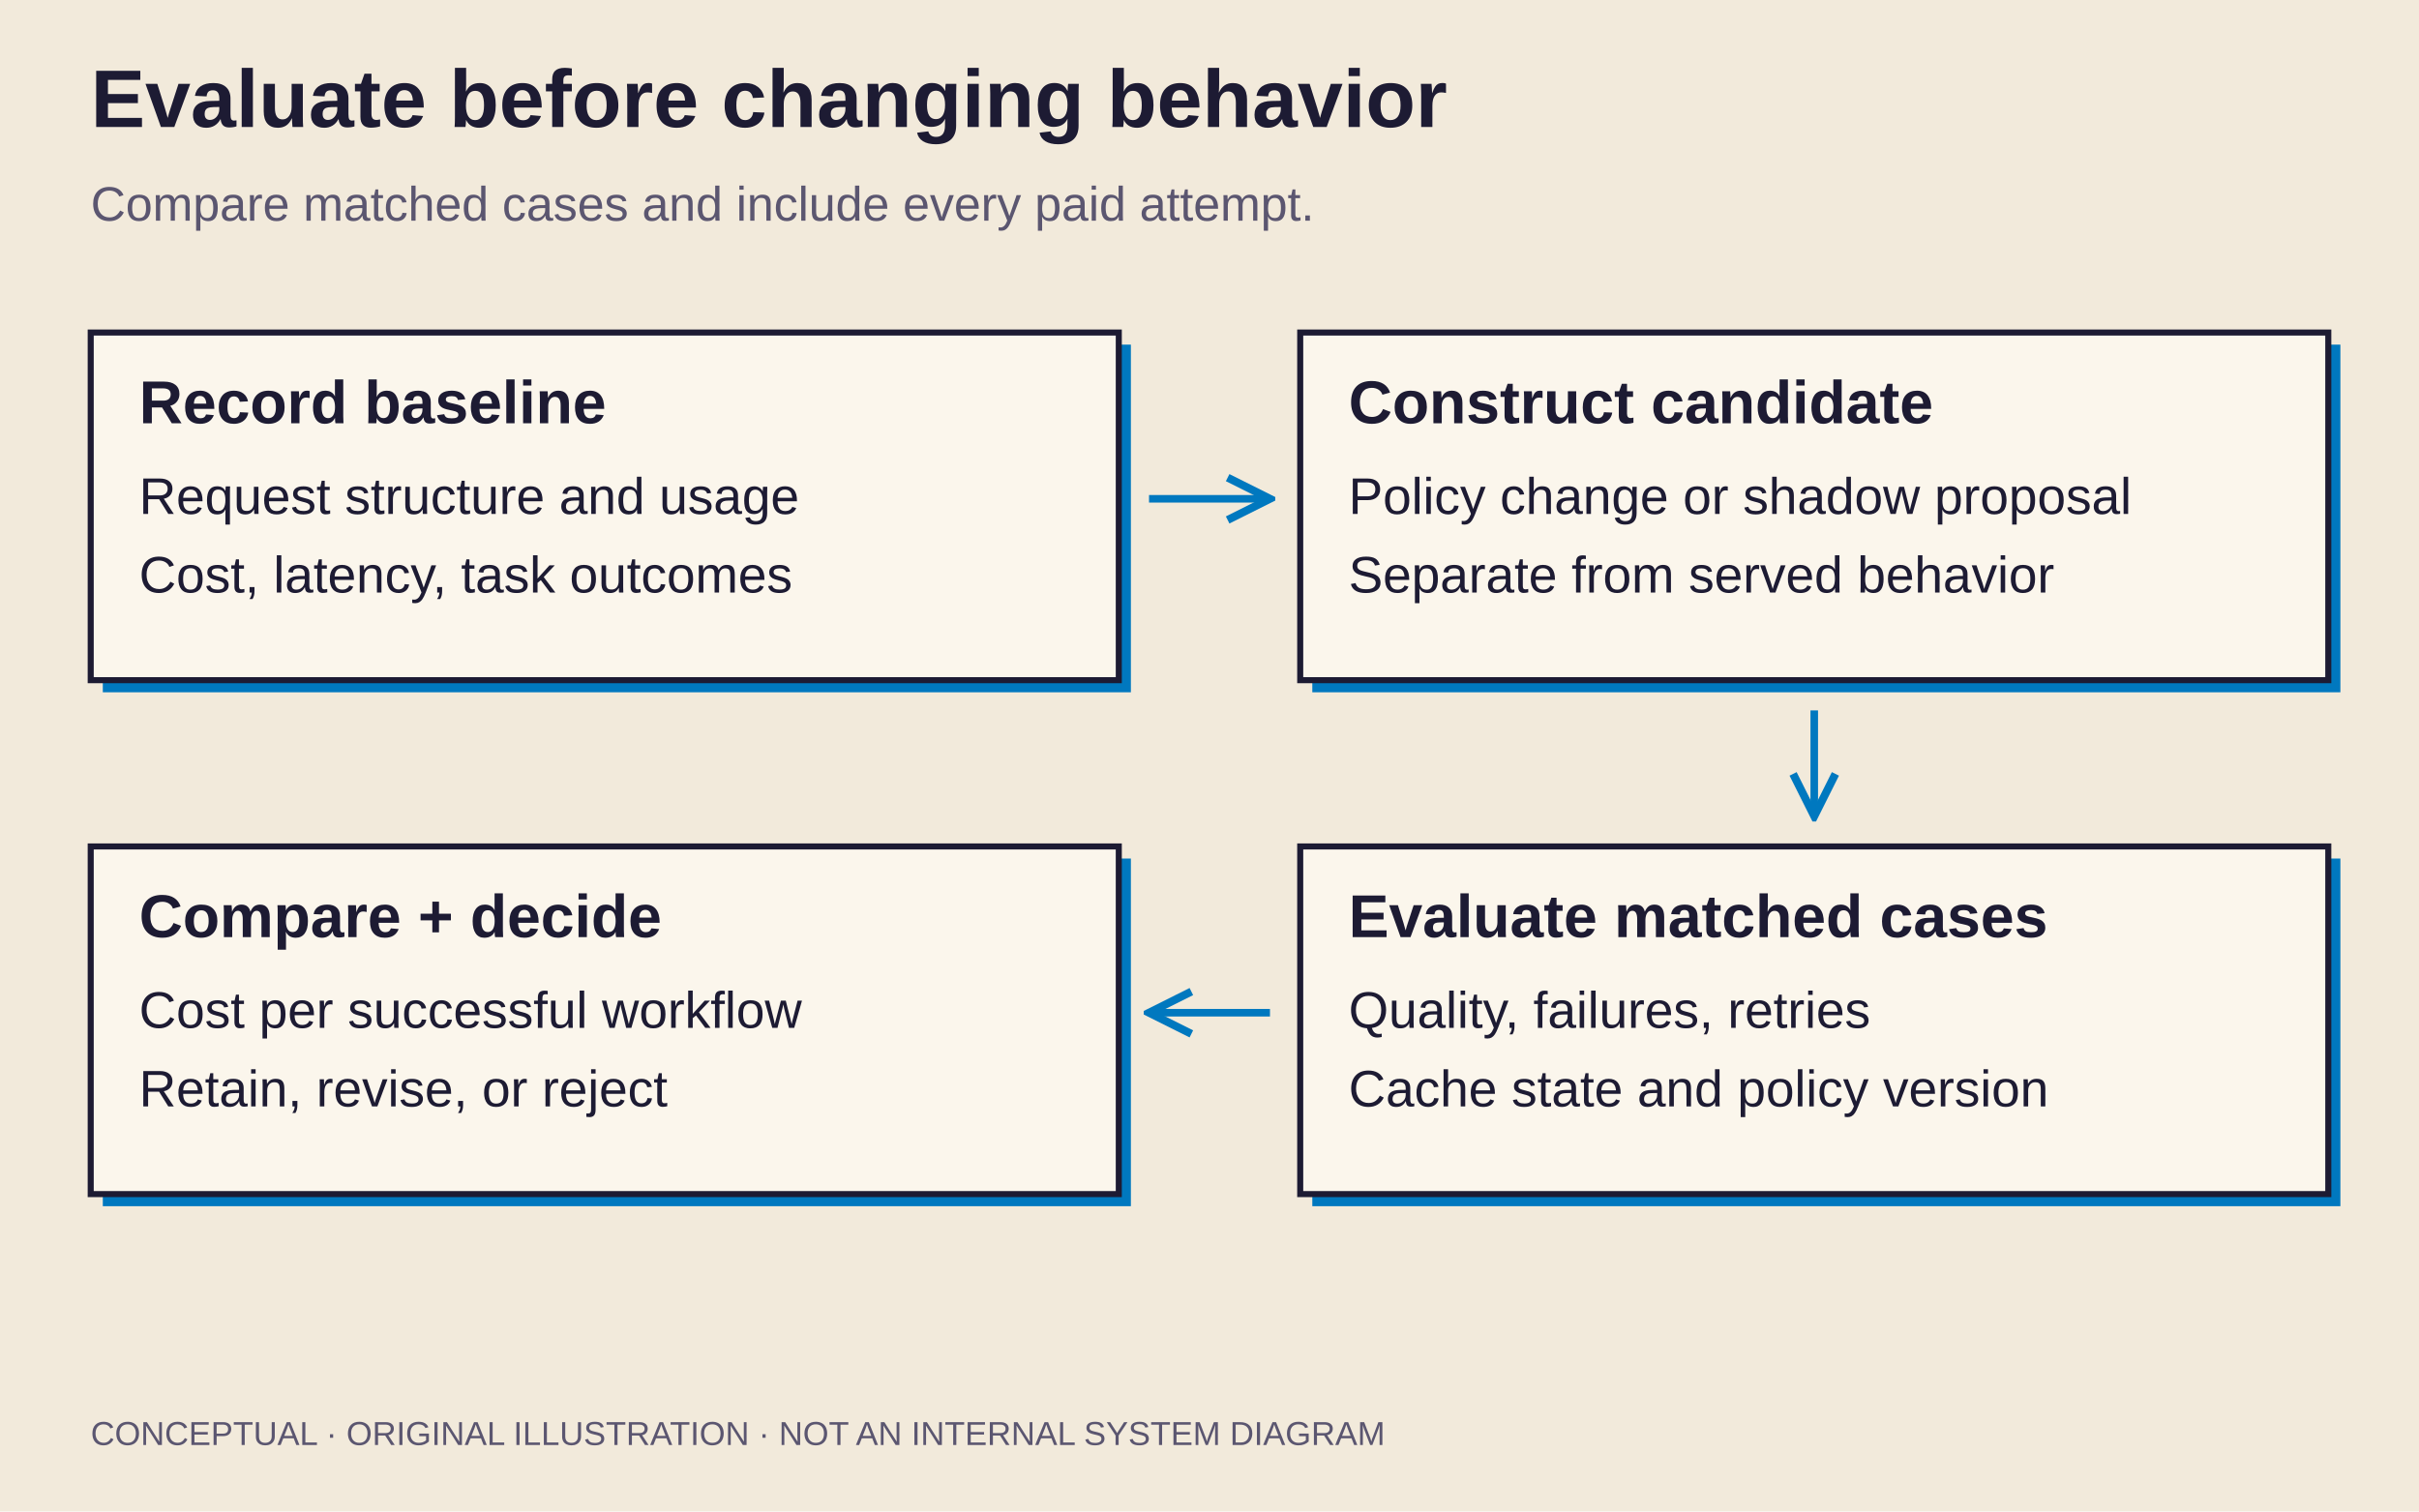
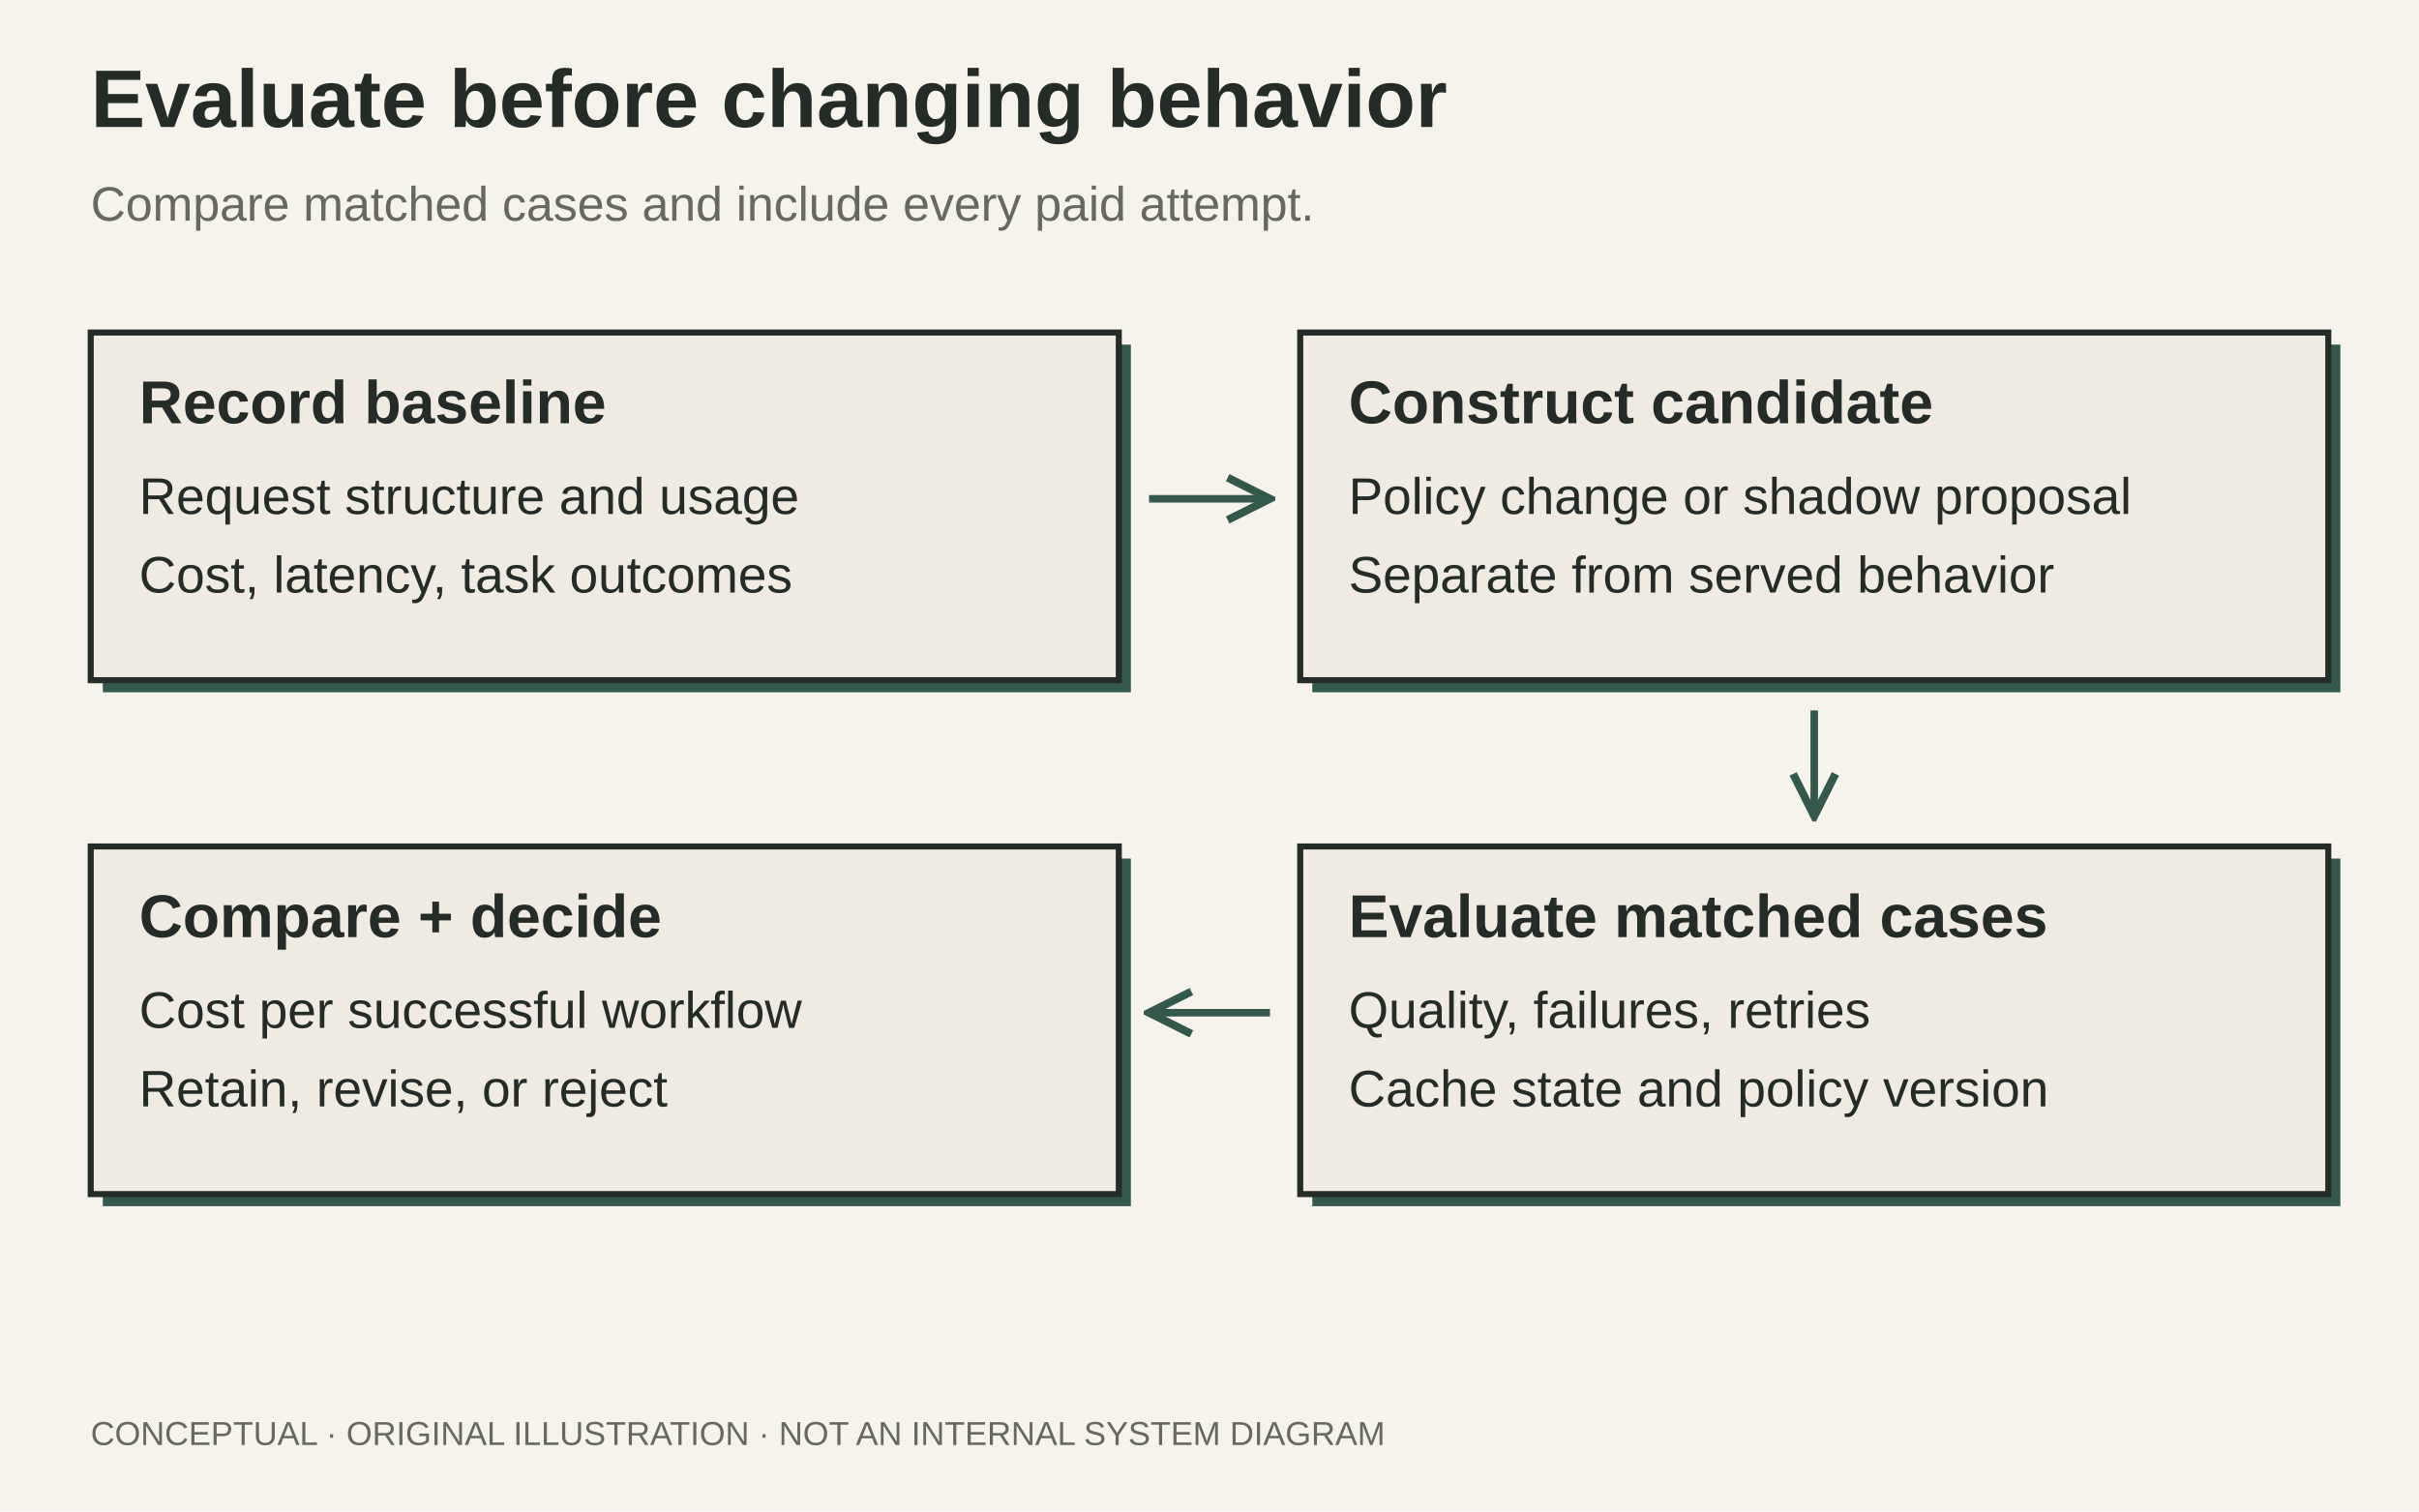
<svg xmlns="http://www.w3.org/2000/svg" width="800" height="500" viewBox="0 0 800 500" role="img" aria-labelledby="title desc">
  <defs>
    <marker id="arrow" viewBox="0 0 10 10" refX="9" refY="5" markerWidth="7" markerHeight="7" orient="auto-start-reverse">
-       <path d="M1 1 L9 5 L1 9" fill="none" stroke="#0078bf" stroke-width="1.5" />
+       <path d="M1 1 L9 5 L1 9" fill="none" stroke="#34594c" stroke-width="1.5" />
    </marker>
  </defs>
-   <rect width="800" height="500" fill="#f2eadb" />
+   <rect width="800" height="500" fill="#f6f3ec" />
  <g font-family="Arial, Helvetica, sans-serif">
-     <text x="30" y="42" font-size="27" fill="#1d1b33" font-weight="700">
+     <text x="30" y="42" font-size="27" fill="#252b27" font-weight="700">
      <tspan x="30" dy="0">Evaluate before changing behavior</tspan>
    </text>
-     <text x="30" y="73" font-size="16" fill="#5b5670" font-weight="400">
+     <text x="30" y="73" font-size="16" fill="#66695f" font-weight="400">
      <tspan x="30" dy="0">Compare matched cases and include every paid attempt.</tspan>
    </text>
-     <rect x="34" y="114" width="340" height="115" fill="#0078bf" />
-     <rect x="30" y="110" width="340" height="115" fill="#fbf6ec" stroke="#1d1b33" stroke-width="2" />
-     <text x="46" y="140" font-size="20" fill="#1d1b33" font-weight="700">
+     <rect x="34" y="114" width="340" height="115" fill="#34594c" />
+     <rect x="30" y="110" width="340" height="115" fill="#efebe2" stroke="#252b27" stroke-width="2" />
+     <text x="46" y="140" font-size="20" fill="#252b27" font-weight="700">
      <tspan x="46" dy="0">Record baseline</tspan>
    </text>
-     <text x="46" y="170" font-size="17" fill="#1d1b33" font-weight="400">
+     <text x="46" y="170" font-size="17" fill="#252b27" font-weight="400">
      <tspan x="46" dy="0">Request structure and usage</tspan>
      <tspan x="46" dy="26">Cost, latency, task outcomes</tspan>
    </text>
-     <path d="M380,165 L420,165" fill="none" stroke="#0078bf" stroke-width="2.5" marker-end="url(#arrow)" />
-     <rect x="434" y="114" width="340" height="115" fill="#0078bf" />
-     <rect x="430" y="110" width="340" height="115" fill="#fbf6ec" stroke="#1d1b33" stroke-width="2" />
-     <text x="446" y="140" font-size="20" fill="#1d1b33" font-weight="700">
+     <path d="M380,165 L420,165" fill="none" stroke="#34594c" stroke-width="2.5" marker-end="url(#arrow)" />
+     <rect x="434" y="114" width="340" height="115" fill="#34594c" />
+     <rect x="430" y="110" width="340" height="115" fill="#efebe2" stroke="#252b27" stroke-width="2" />
+     <text x="446" y="140" font-size="20" fill="#252b27" font-weight="700">
      <tspan x="446" dy="0">Construct candidate</tspan>
    </text>
-     <text x="446" y="170" font-size="17" fill="#1d1b33" font-weight="400">
+     <text x="446" y="170" font-size="17" fill="#252b27" font-weight="400">
      <tspan x="446" dy="0">Policy change or shadow proposal</tspan>
      <tspan x="446" dy="26">Separate from served behavior</tspan>
    </text>
-     <path d="M600,235 L600,270" fill="none" stroke="#0078bf" stroke-width="2.5" marker-end="url(#arrow)" />
-     <rect x="434" y="284" width="340" height="115" fill="#0078bf" />
-     <rect x="430" y="280" width="340" height="115" fill="#fbf6ec" stroke="#1d1b33" stroke-width="2" />
-     <text x="446" y="310" font-size="20" fill="#1d1b33" font-weight="700">
+     <path d="M600,235 L600,270" fill="none" stroke="#34594c" stroke-width="2.5" marker-end="url(#arrow)" />
+     <rect x="434" y="284" width="340" height="115" fill="#34594c" />
+     <rect x="430" y="280" width="340" height="115" fill="#efebe2" stroke="#252b27" stroke-width="2" />
+     <text x="446" y="310" font-size="20" fill="#252b27" font-weight="700">
      <tspan x="446" dy="0">Evaluate matched cases</tspan>
    </text>
-     <text x="446" y="340" font-size="17" fill="#1d1b33" font-weight="400">
+     <text x="446" y="340" font-size="17" fill="#252b27" font-weight="400">
      <tspan x="446" dy="0">Quality, failures, retries</tspan>
      <tspan x="446" dy="26">Cache state and policy version</tspan>
    </text>
-     <path d="M420,335 L380,335" fill="none" stroke="#0078bf" stroke-width="2.5" marker-end="url(#arrow)" />
-     <rect x="34" y="284" width="340" height="115" fill="#0078bf" />
-     <rect x="30" y="280" width="340" height="115" fill="#fbf6ec" stroke="#1d1b33" stroke-width="2" />
-     <text x="46" y="310" font-size="20" fill="#1d1b33" font-weight="700">
+     <path d="M420,335 L380,335" fill="none" stroke="#34594c" stroke-width="2.5" marker-end="url(#arrow)" />
+     <rect x="34" y="284" width="340" height="115" fill="#34594c" />
+     <rect x="30" y="280" width="340" height="115" fill="#efebe2" stroke="#252b27" stroke-width="2" />
+     <text x="46" y="310" font-size="20" fill="#252b27" font-weight="700">
      <tspan x="46" dy="0">Compare + decide</tspan>
    </text>
-     <text x="46" y="340" font-size="17" fill="#1d1b33" font-weight="400">
+     <text x="46" y="340" font-size="17" fill="#252b27" font-weight="400">
      <tspan x="46" dy="0">Cost per successful workflow</tspan>
      <tspan x="46" dy="26">Retain, revise, or reject</tspan>
    </text>
-     <text x="30" y="478" font-size="11" fill="#5b5670" font-weight="400">
+     <text x="30" y="478" font-size="11" fill="#66695f" font-weight="400">
      <tspan x="30" dy="0">CONCEPTUAL · ORIGINAL ILLUSTRATION · NOT AN INTERNAL SYSTEM DIAGRAM</tspan>
    </text>
  </g>
</svg>
